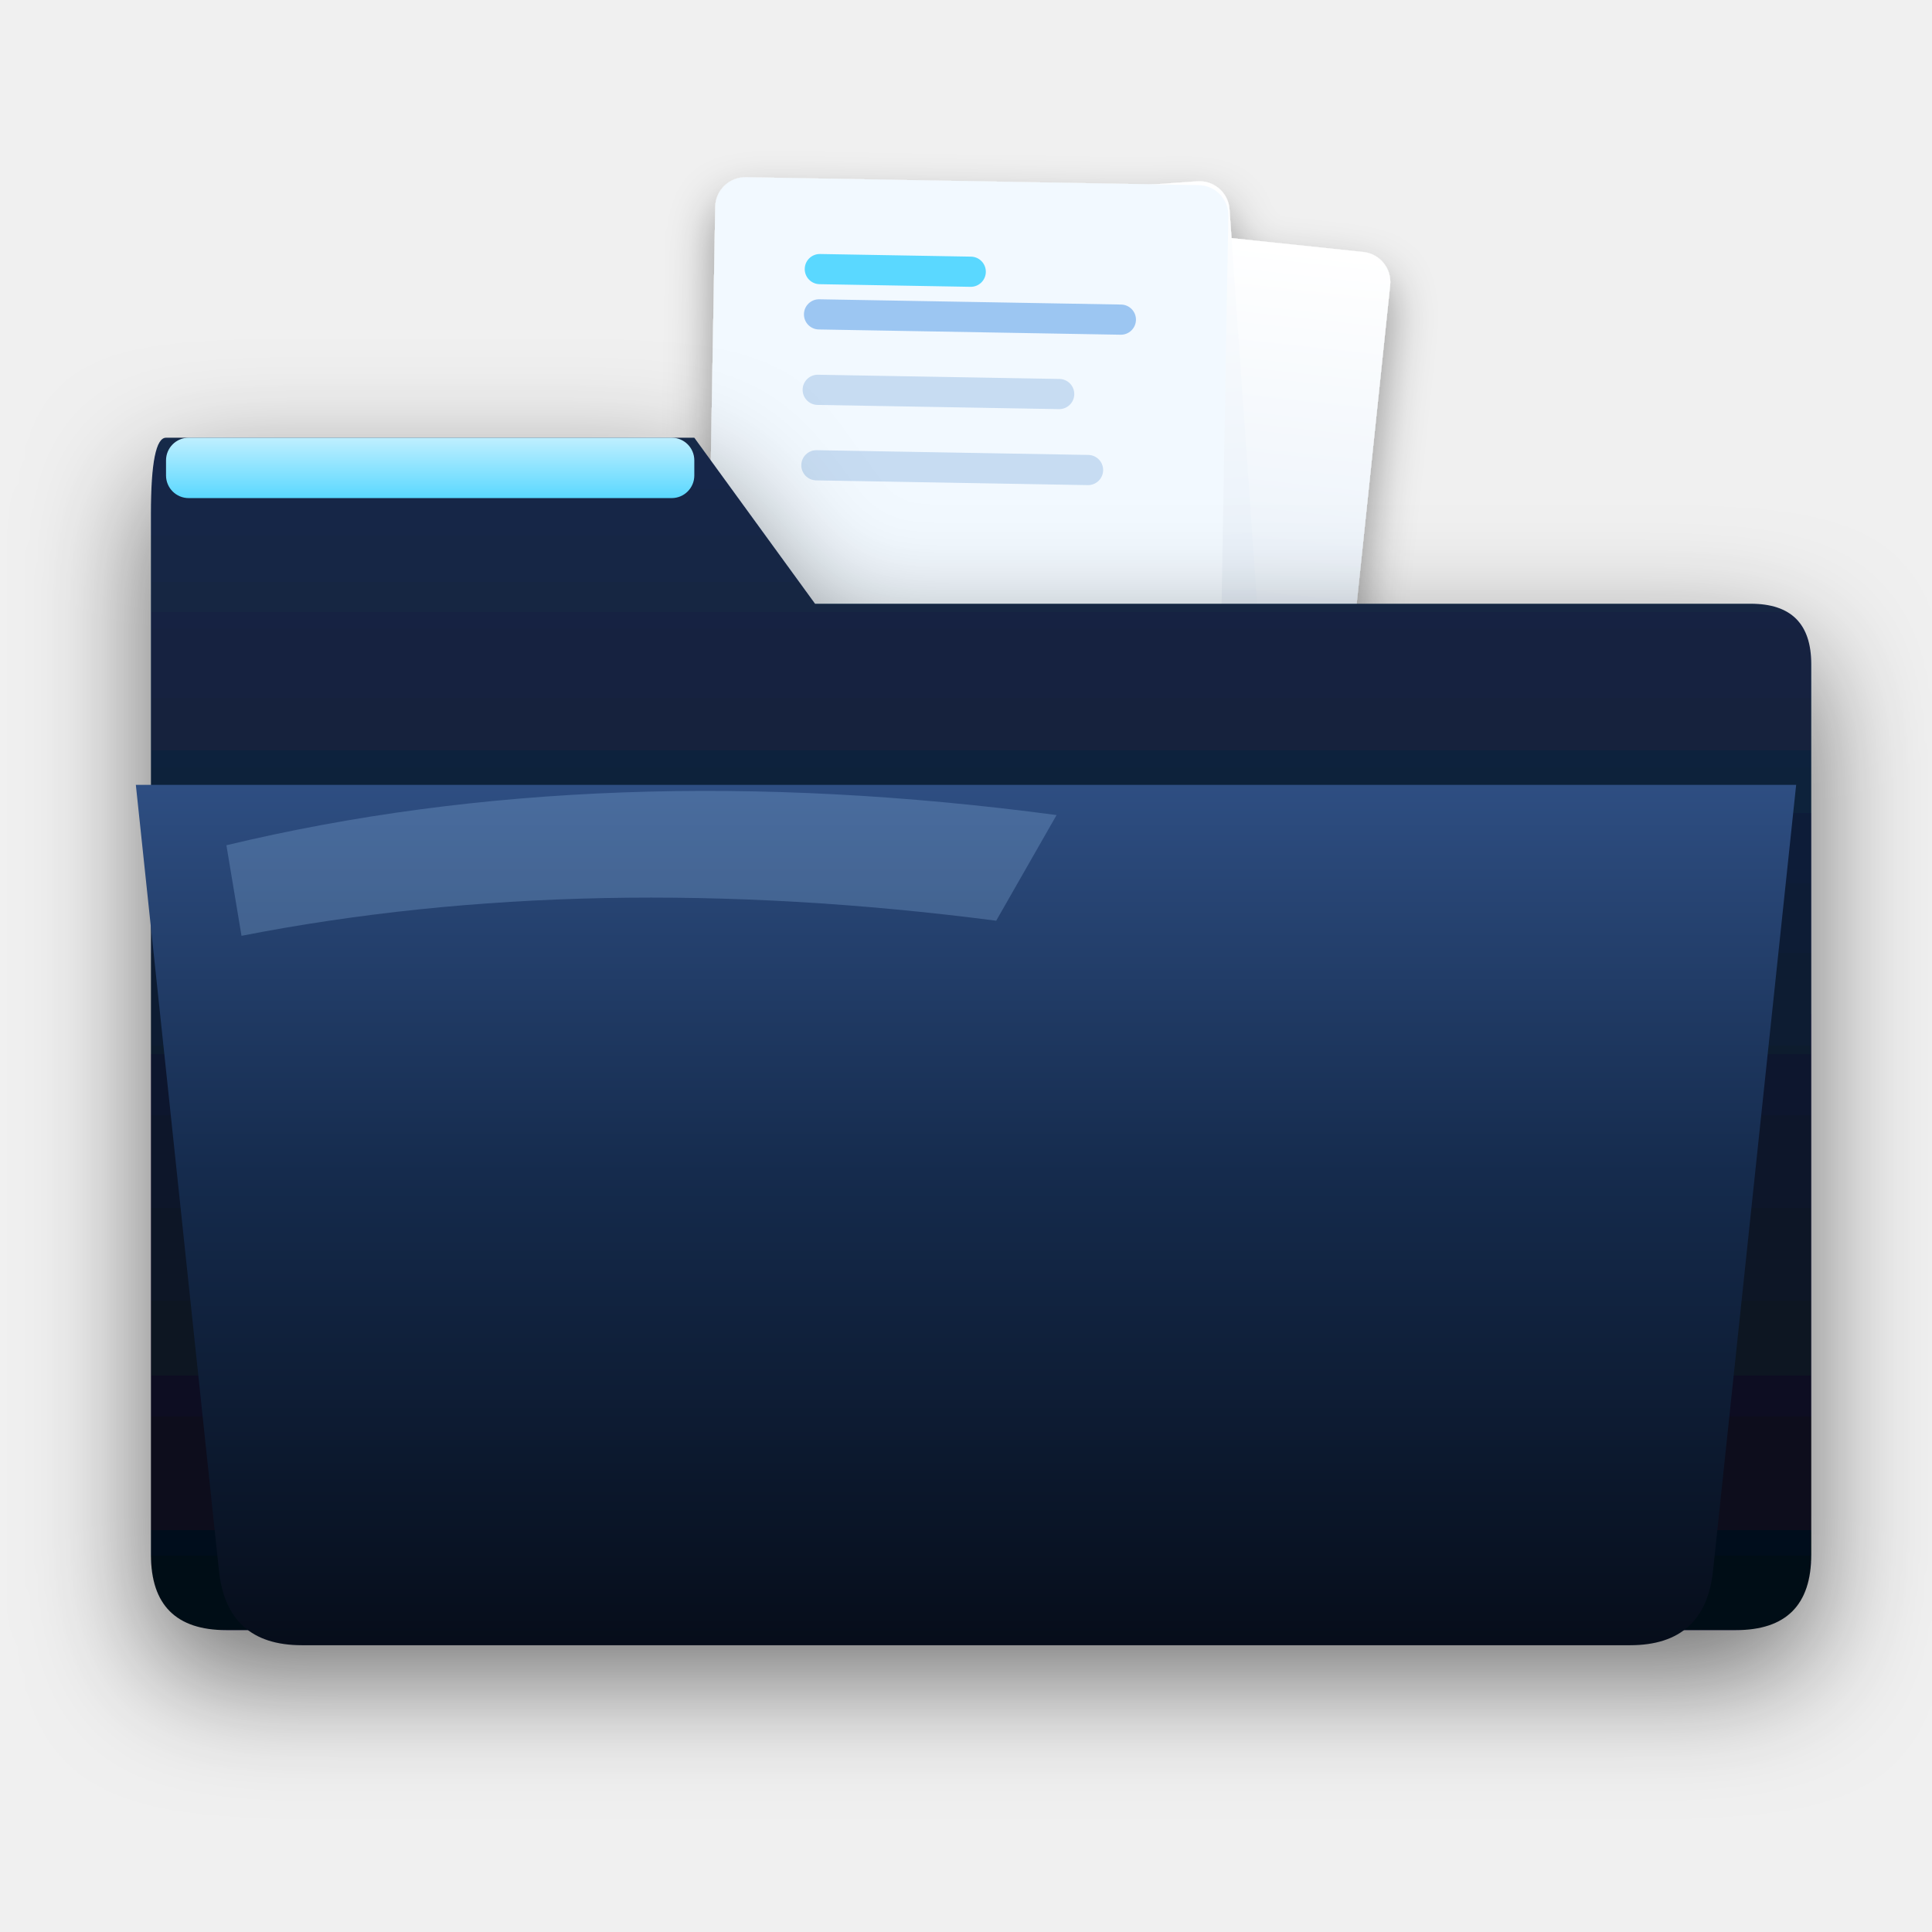
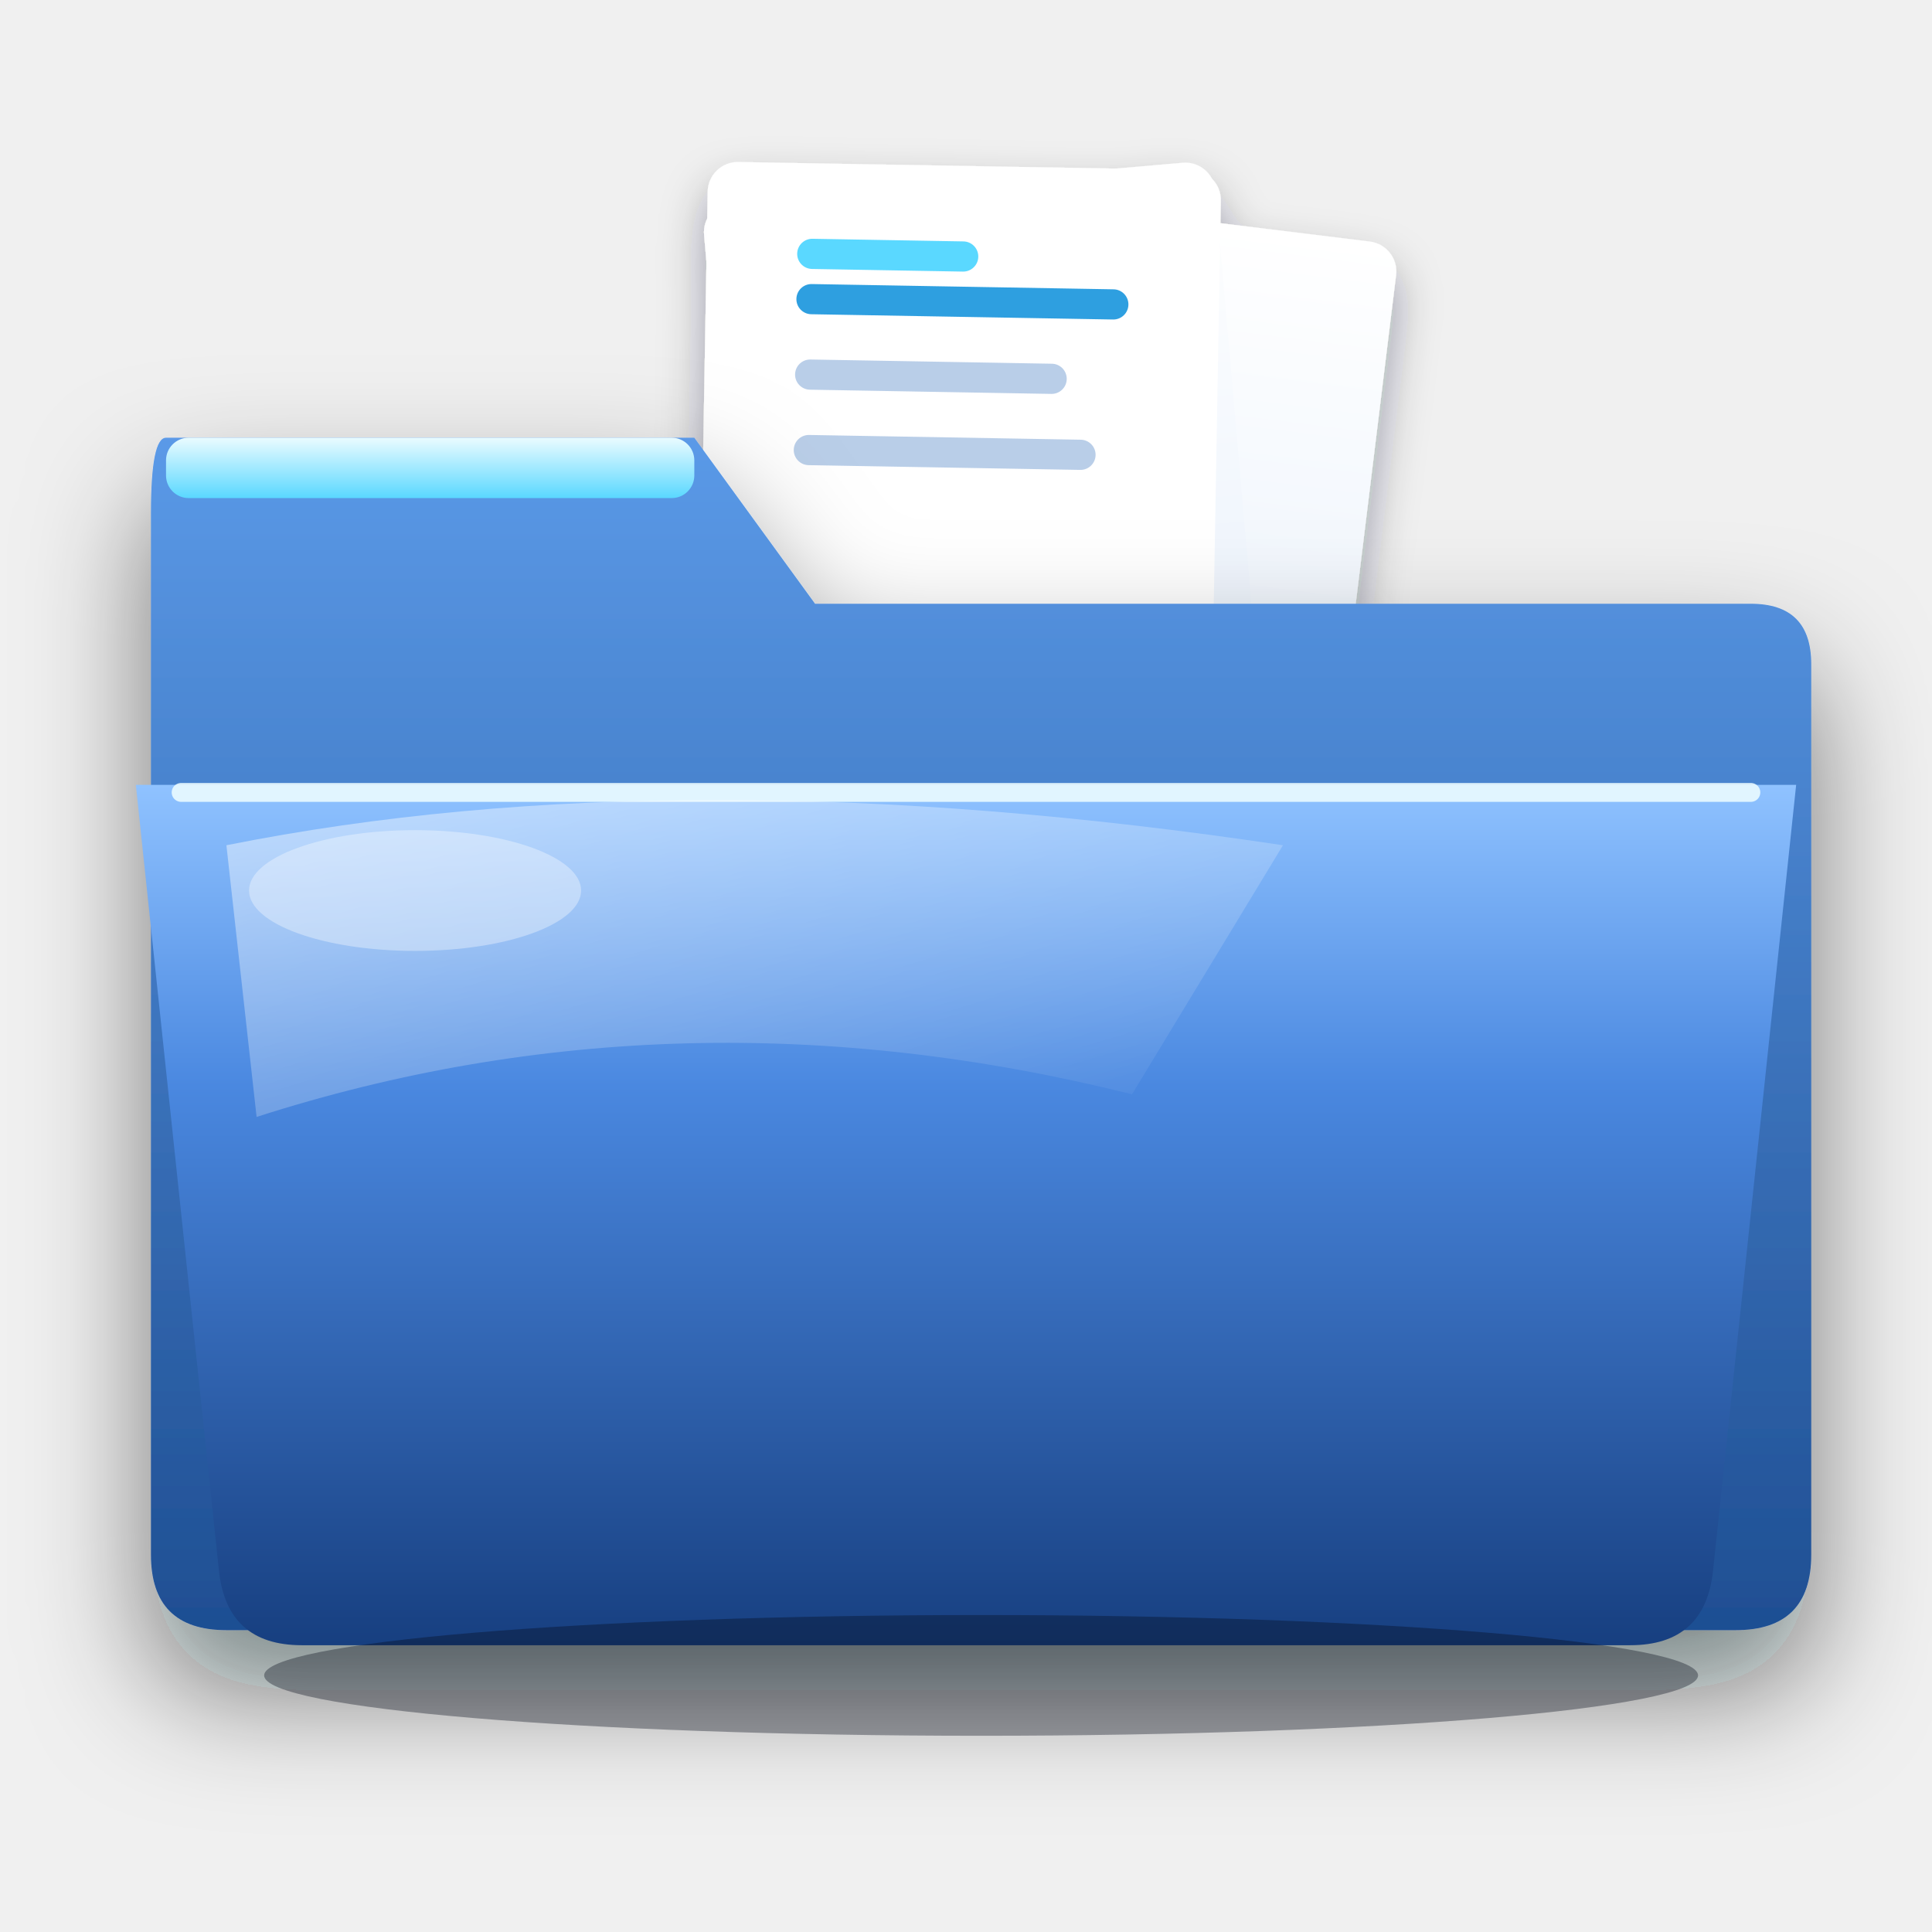
<svg xmlns="http://www.w3.org/2000/svg" viewBox="0 0 256 256" width="256" height="256">
  <defs>
    <linearGradient id="backGrad" x1="0%" y1="0%" x2="0%" y2="100%">
-       <stop offset="0%" stop-color="#16294A" />
-       <stop offset="100%" stop-color="#050B16" />
+       <stop offset="0%" stop-color="#5B9AE8" />
+       <stop offset="100%" stop-color="#1E4E92" />
    </linearGradient>
    <linearGradient id="flapGrad" x1="0%" y1="0%" x2="0%" y2="100%">
-       <stop offset="0%" stop-color="#2E4E82" />
-       <stop offset="45%" stop-color="#152B4D" />
-       <stop offset="100%" stop-color="#060D1A" />
-     </linearGradient>
-     <linearGradient id="rimGlow" x1="0%" y1="0%" x2="100%" y2="0%">
-       <stop offset="0%" stop-color="#5AD8FF" stop-opacity="0.2" />
-       <stop offset="50%" stop-color="#BFEFFF" stop-opacity="1" />
-       <stop offset="100%" stop-color="#5AD8FF" stop-opacity="0.2" />
+       <stop offset="0%" stop-color="#8FC2FF" />
+       <stop offset="35%" stop-color="#4A88E0" />
+       <stop offset="100%" stop-color="#173F80" />
    </linearGradient>
    <linearGradient id="tabGlow" x1="0%" y1="0%" x2="0%" y2="100%">
-       <stop offset="0%" stop-color="#BFEFFF" />
+       <stop offset="0%" stop-color="#EAFBFF" />
      <stop offset="100%" stop-color="#5AD8FF" />
+     </linearGradient>
+     <linearGradient id="sheen" x1="0%" y1="0%" x2="100%" y2="100%">
+       <stop offset="0%" stop-color="#FFFFFF" stop-opacity="0.85" />
+       <stop offset="100%" stop-color="#FFFFFF" stop-opacity="0" />
    </linearGradient>
    <linearGradient id="paperGrad" x1="0%" y1="0%" x2="0%" y2="100%">
      <stop offset="0%" stop-color="#FFFFFF" />
-       <stop offset="100%" stop-color="#D8E6F5" />
+       <stop offset="100%" stop-color="#E4EEFB" />
    </linearGradient>
    <filter id="softShadow" x="-30%" y="-30%" width="160%" height="160%">
-       <feDropShadow dx="0" dy="6" stdDeviation="8" flood-color="#000107" flood-opacity="0.55" />
+       <feDropShadow dx="0" dy="8" stdDeviation="8" flood-color="#020818" flood-opacity="0.5" />
    </filter>
    <filter id="glowBlur" x="-80%" y="-80%" width="260%" height="260%">
      <feGaussianBlur stdDeviation="3" />
    </filter>
    <filter id="paperShadow" x="-40%" y="-40%" width="180%" height="180%">
-       <feDropShadow dx="0" dy="3" stdDeviation="3" flood-color="#000107" flood-opacity="0.4" />
+       <feDropShadow dx="0" dy="3" stdDeviation="3" flood-color="#0A1730" flood-opacity="0.35" />
    </filter>
  </defs>
  <g filter="url(#paperShadow)">
-     <rect x="112" y="30" width="68" height="92" rx="4" fill="url(#paperGrad)" transform="rotate(6 146 76)" />
-     <rect x="98" y="26" width="68" height="94" rx="4" fill="url(#paperGrad)" transform="rotate(-4 132 73)" />
-     <g transform="rotate(1 128 72)">
-       <rect x="94" y="24" width="68" height="94" rx="4" fill="#F2F9FF" />
-       <rect x="106" y="40" width="44" height="4" rx="2" fill="#9CC6F2" />
-       <rect x="106" y="50" width="36" height="4" rx="2" fill="#C7DCF2" />
-       <rect x="106" y="60" width="40" height="4" rx="2" fill="#C7DCF2" />
-       <rect x="106" y="34" width="24" height="4" rx="2" fill="#5AD8FF" />
+     <rect x="112" y="28" width="68" height="94" rx="4" fill="url(#paperGrad)" transform="rotate(7 146 75)" />
+     <rect x="97" y="24" width="68" height="96" rx="4" fill="url(#paperGrad)" transform="rotate(-5 131 72)" />
+     <g transform="rotate(1 128 70)">
+       <rect x="93" y="22" width="68" height="96" rx="4" fill="#FFFFFF" />
+       <rect x="105" y="38" width="44" height="4" rx="2" fill="#2E9FE0" />
+       <rect x="105" y="48" width="36" height="4" rx="2" fill="#B9CEE8" />
+       <rect x="105" y="58" width="40" height="4" rx="2" fill="#B9CEE8" />
+       <rect x="105" y="32" width="24" height="4" rx="2" fill="#5AD8FF" />
    </g>
  </g>
  <path d="M 22 58            L 92 58            L 108 80            L 232 80            Q 240 80 240 88            L 240 206            Q 240 216 230 216            L 30 216            Q 20 216 20 206            L 20 68            Q 20 58 22 58 Z" fill="url(#backGrad)" filter="url(#softShadow)" />
  <rect x="22" y="58" width="70" height="8" rx="3" fill="url(#tabGlow)" />
  <path d="M 18 104            L 238 104            L 227 208            Q 226 218 216 218            L 40 218            Q 30 218 29 208            Z" fill="url(#flapGrad)" />
-   <path d="M 24 105 L 232 105" stroke="url(#rimGlow)" stroke-width="6" stroke-linecap="round" filter="url(#glowBlur)" />
-   <path d="M 24 105 L 232 105" stroke="url(#rimGlow)" stroke-width="2.5" stroke-linecap="round" />
-   <path d="M 30 112 Q 80 100 140 108 L 132 122 Q 78 115 32 124 Z" fill="#9CC6F2" opacity="0.25" />
+   <path d="M 24 105 L 232 105" stroke="url(#tabGlow)" stroke-width="6" stroke-linecap="round" opacity="0.8" filter="url(#glowBlur)" />
+   <path d="M 24 105 L 232 105" stroke="#EAFBFF" stroke-width="2.5" stroke-linecap="round" opacity="0.9" />
+   <path d="M 30 112 Q 90 100 170 112 L 150 145 Q 90 130 34 148 Z" fill="url(#sheen)" opacity="0.55" />
+   <ellipse cx="55" cy="118" rx="22" ry="8" fill="#FFFFFF" opacity="0.35" />
+   <ellipse cx="130" cy="222" rx="95" ry="8" fill="#020818" opacity="0.35" />
</svg>
